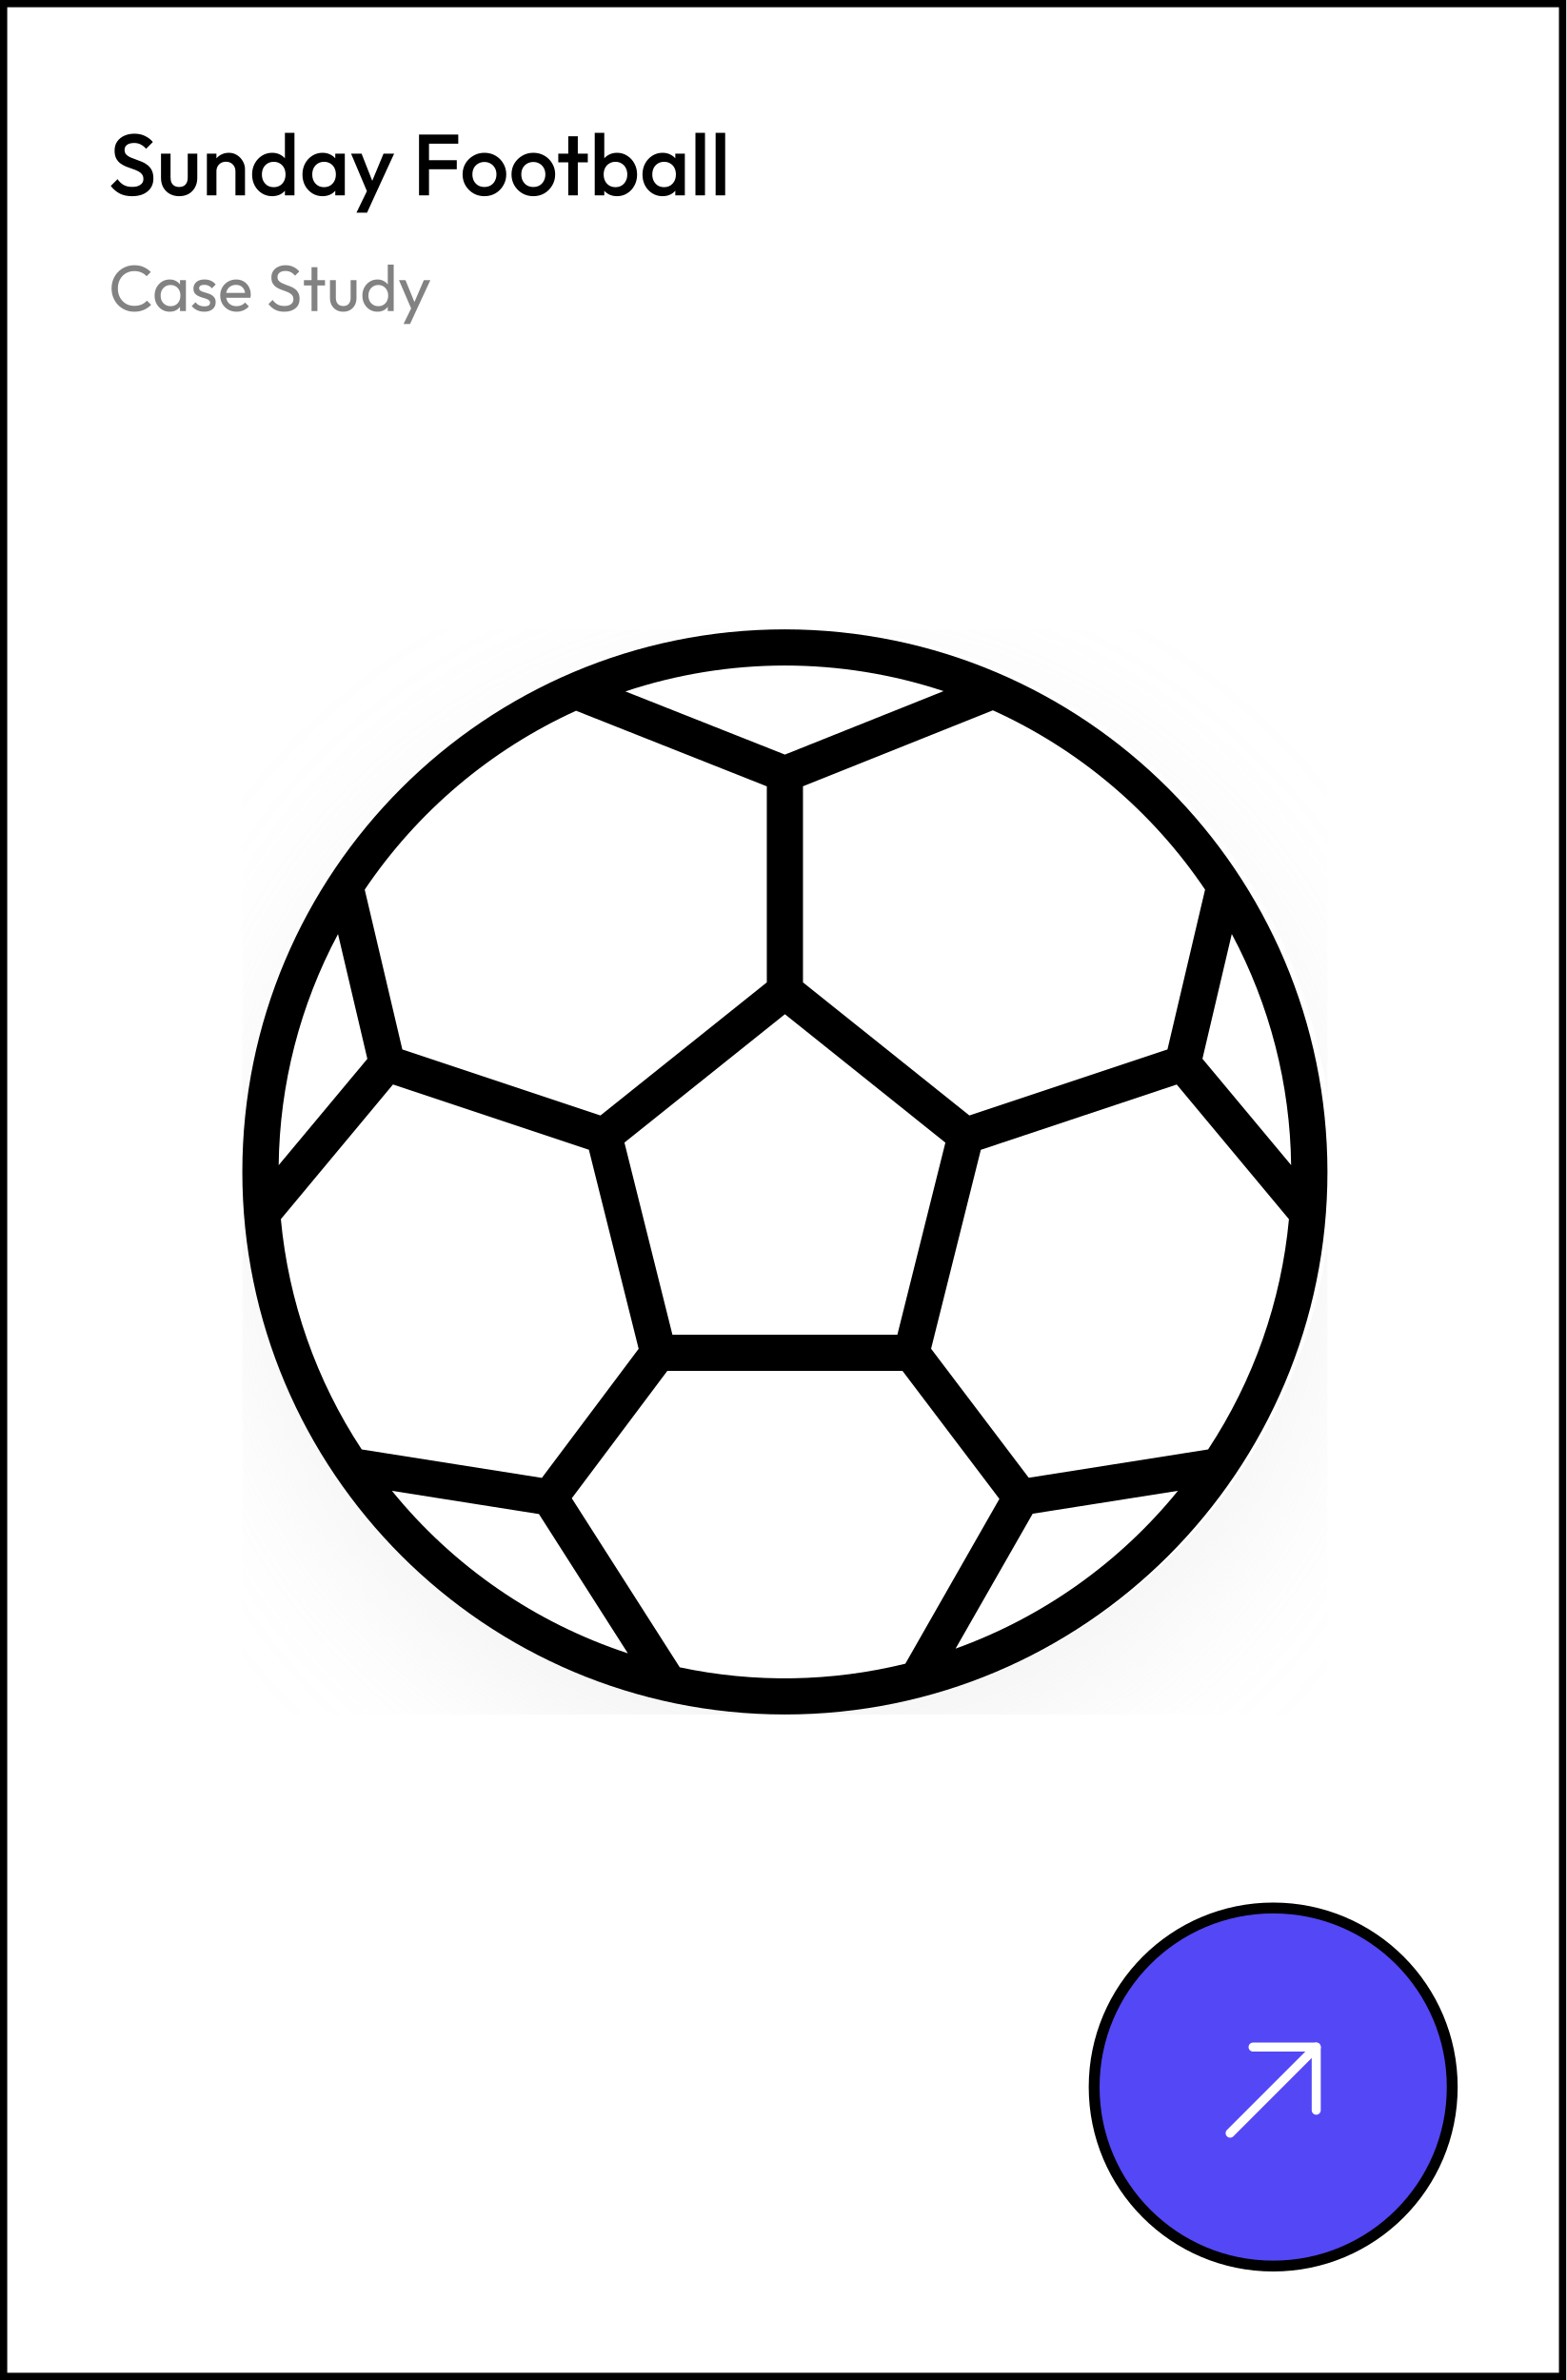
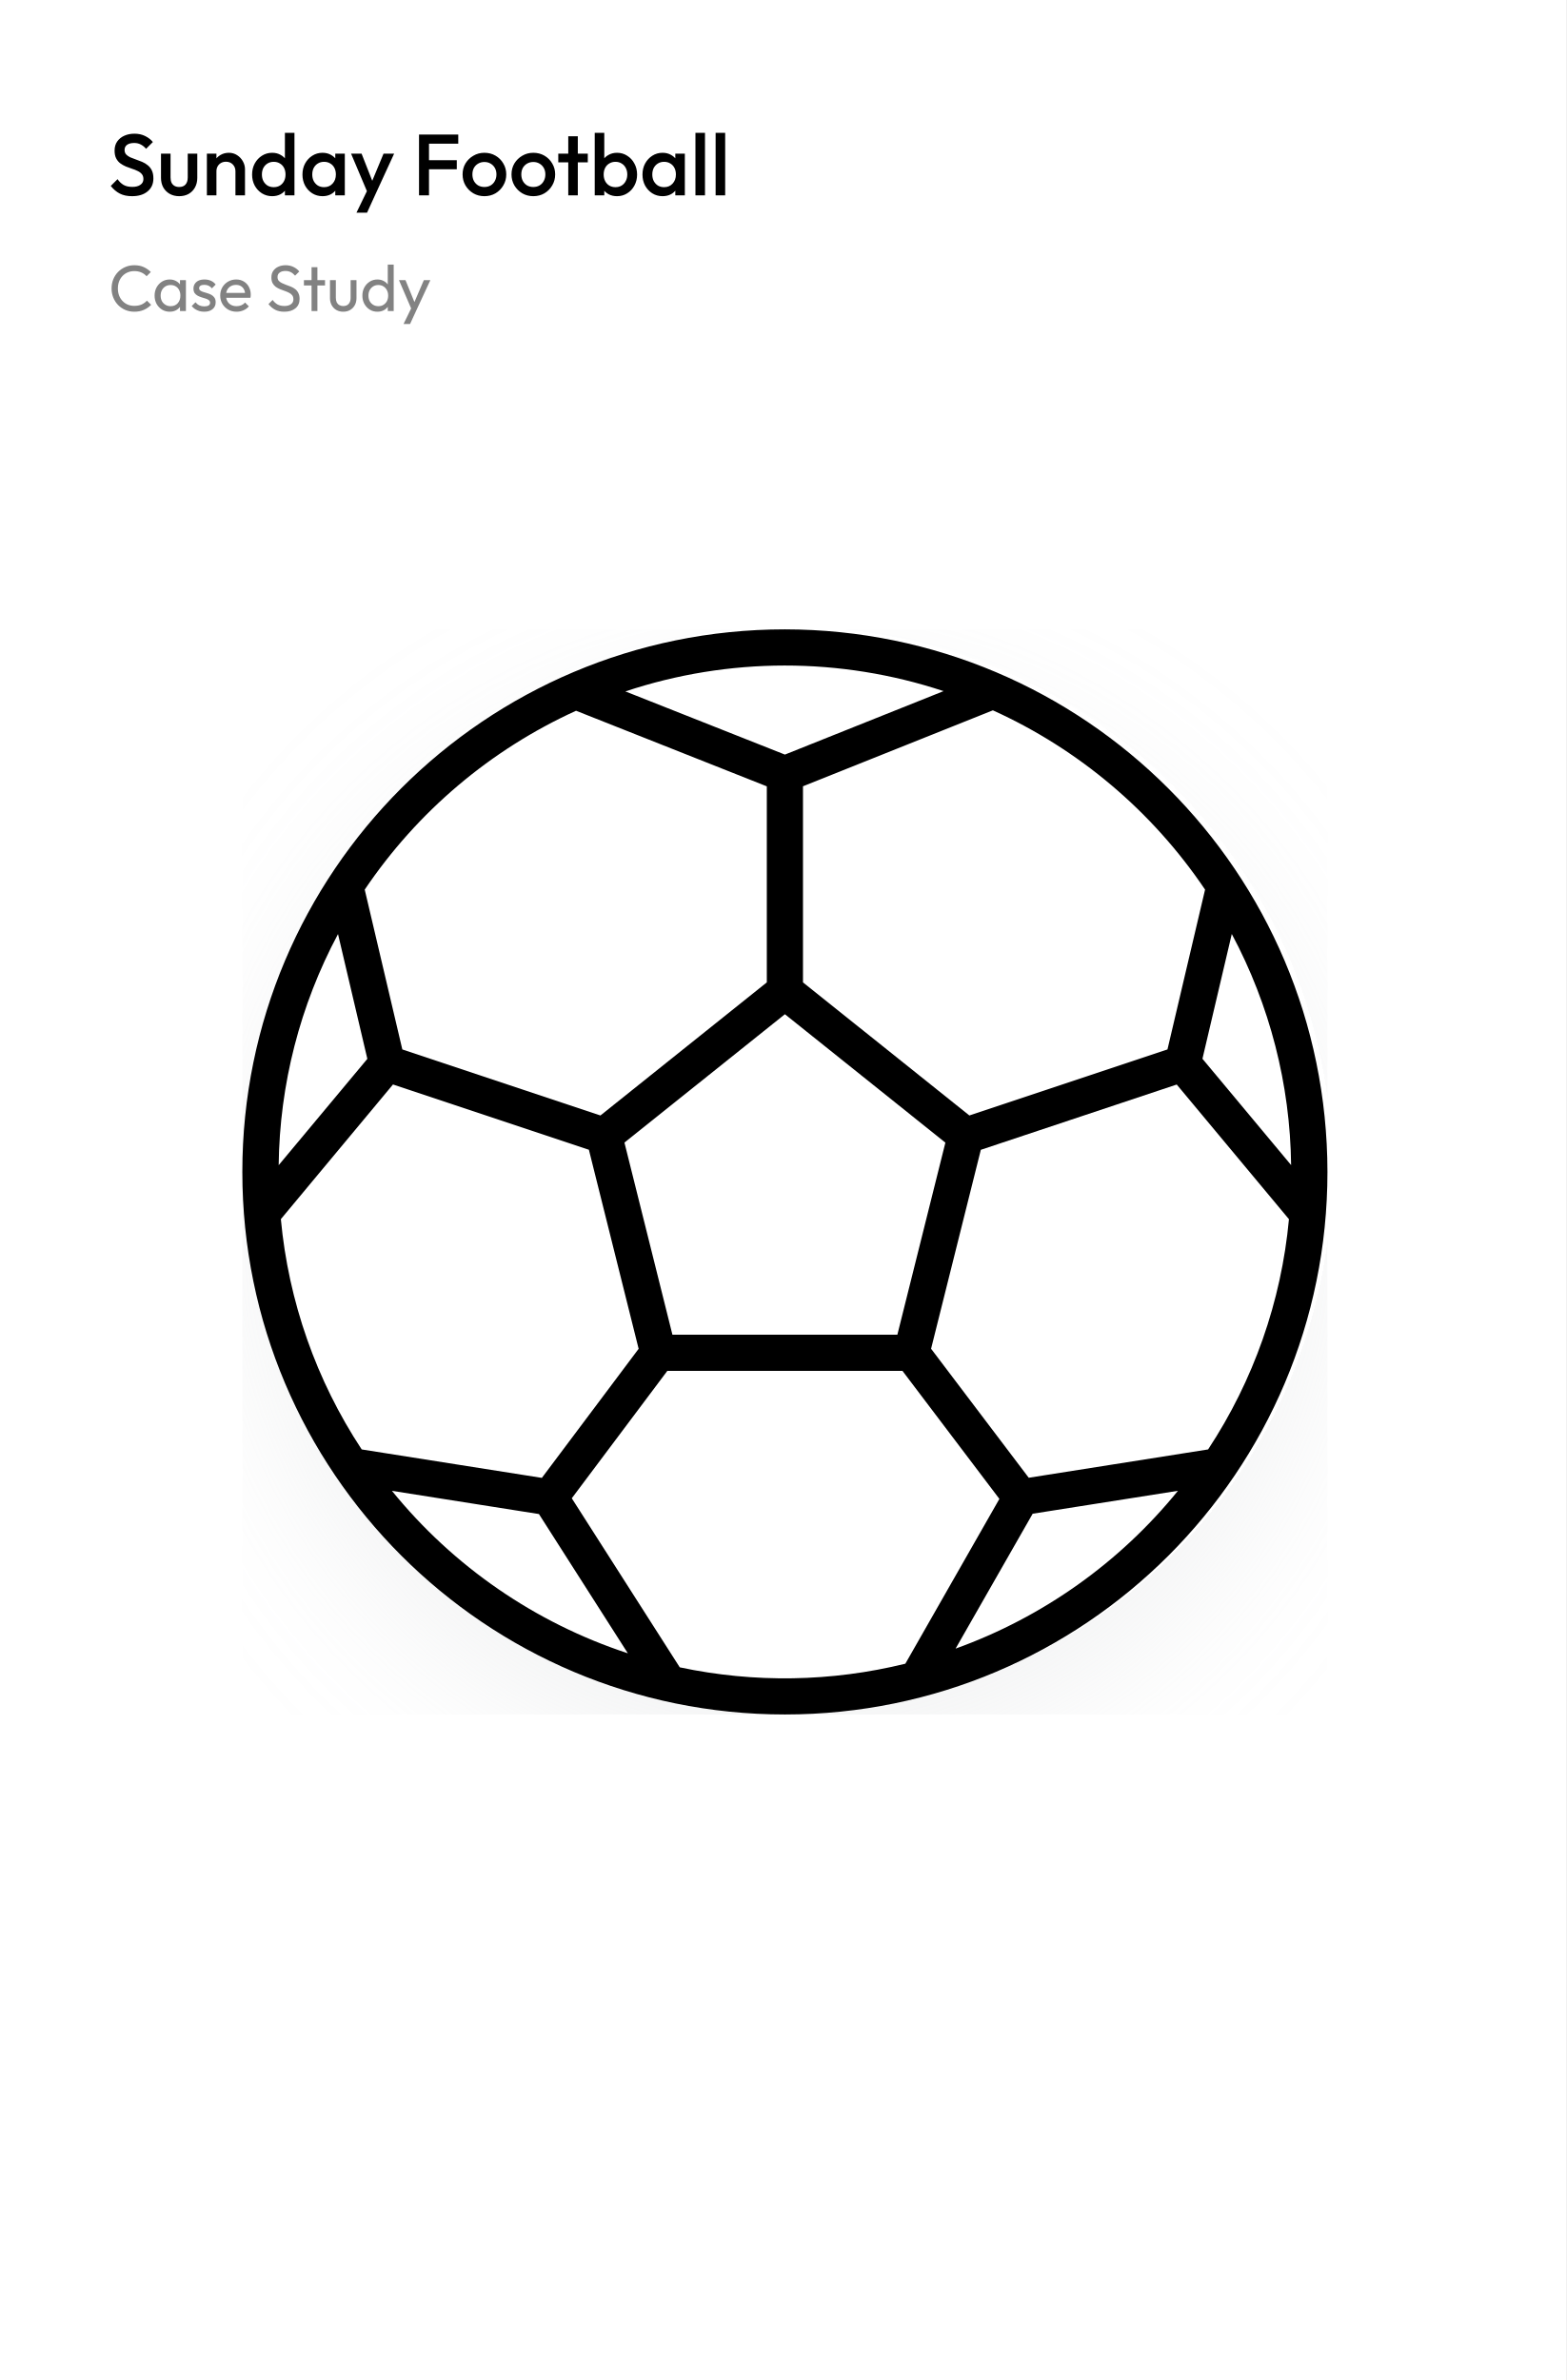
<svg xmlns="http://www.w3.org/2000/svg" width="433" height="658" viewBox="0 0 433 658" fill="none">
  <rect width="433" height="658" fill="white" />
-   <g clip-path="url(#clip0_1797_164)">
-     <g filter="url(#filter0_d_1797_164)">
+   <g clip-path="url(#clip0_1814_778)">
+     <g filter="url(#filter0_d_1814_778)">
      <circle cx="218.17" cy="323.417" r="150" fill="white" />
    </g>
    <path d="M217 174C134.158 174 67 241.158 67 324C67 406.842 134.158 474 217 474C299.842 474 367 406.842 367 324C366.907 241.197 299.803 174.093 217 174ZM333.165 245.951L322.769 290.14L268.001 308.395L222 271.6V217.384L274.5 196.385C298.27 207.154 318.577 224.312 333.165 245.951ZM334 400.726L284.415 408.556L257.415 372.889L271.17 317.889L325.33 299.84L356.355 337.069C354.241 359.801 346.563 381.664 334 400.726ZM149.805 408.59L100 400.726C87.437 381.659 79.761 359.791 77.649 337.054L108.65 299.825L162.811 317.875L176.565 372.904L149.805 408.59ZM77.044 322.135C77.31 299.83 82.938 277.914 93.45 258.241L101.561 292.74L77.044 322.135ZM185.904 369L172.64 315.89L217 280.404L261.37 315.904L248.096 369H185.904ZM332.439 292.721L340.55 258.221C351.062 277.894 356.69 299.808 356.956 322.115L332.439 292.721ZM260.865 191.075L217 208.619L172.901 191.156C201.446 181.642 232.303 181.615 260.865 191.075ZM159.261 196.5L212 217.401V271.6L165.999 308.395L111.231 290.14L100.835 245.951C115.374 224.391 135.594 207.276 159.261 196.5ZM108.355 412.169L149 418.59L173.58 457.091C147.979 448.683 125.337 433.089 108.355 412.169ZM187.916 460.941L158.079 414.229L184.5 379H249.5L276.299 414.4L250.301 459.964C229.849 465.001 208.523 465.343 187.92 460.965L187.916 460.941ZM264.19 455.794L285.501 418.5L325.665 412.164C309.529 432.035 288.272 447.12 264.19 455.794Z" fill="black" />
  </g>
  <path d="M36.504 54.24C35.176 54.24 34.048 54 33.12 53.52C32.192 53.04 31.36 52.336 30.624 51.408L32.496 49.536C32.96 50.208 33.512 50.736 34.152 51.12C34.792 51.488 35.608 51.672 36.6 51.672C37.528 51.672 38.264 51.48 38.808 51.096C39.368 50.712 39.648 50.184 39.648 49.512C39.648 48.952 39.504 48.496 39.216 48.144C38.928 47.792 38.544 47.504 38.064 47.28C37.6 47.04 37.08 46.832 36.504 46.656C35.944 46.464 35.376 46.256 34.8 46.032C34.24 45.792 33.72 45.496 33.24 45.144C32.776 44.792 32.4 44.336 32.112 43.776C31.824 43.216 31.68 42.504 31.68 41.64C31.68 40.648 31.92 39.808 32.4 39.12C32.896 38.416 33.56 37.88 34.392 37.512C35.224 37.144 36.152 36.96 37.176 36.96C38.28 36.96 39.264 37.176 40.128 37.608C41.008 38.04 41.72 38.592 42.264 39.264L40.392 41.136C39.912 40.592 39.408 40.192 38.88 39.936C38.368 39.664 37.776 39.528 37.104 39.528C36.272 39.528 35.616 39.696 35.136 40.032C34.672 40.368 34.44 40.84 34.44 41.448C34.44 41.96 34.584 42.376 34.872 42.696C35.16 43 35.536 43.264 36 43.488C36.48 43.696 37 43.896 37.56 44.088C38.136 44.28 38.704 44.496 39.264 44.736C39.84 44.976 40.36 45.288 40.824 45.672C41.304 46.04 41.688 46.52 41.976 47.112C42.264 47.704 42.408 48.448 42.408 49.344C42.408 50.848 41.872 52.04 40.8 52.92C39.744 53.8 38.312 54.24 36.504 54.24ZM49.528 54.24C48.552 54.24 47.68 54.024 46.912 53.592C46.16 53.16 45.568 52.568 45.136 51.816C44.72 51.048 44.512 50.168 44.512 49.176V42.48H47.152V49.056C47.152 49.616 47.24 50.096 47.416 50.496C47.608 50.88 47.88 51.176 48.232 51.384C48.6 51.592 49.032 51.696 49.528 51.696C50.296 51.696 50.88 51.472 51.28 51.024C51.696 50.56 51.904 49.904 51.904 49.056V42.48H54.544V49.176C54.544 50.184 54.328 51.072 53.896 51.84C53.48 52.592 52.896 53.184 52.144 53.616C51.392 54.032 50.52 54.24 49.528 54.24ZM65.094 54V47.352C65.094 46.584 64.846 45.952 64.35 45.456C63.87 44.96 63.246 44.712 62.478 44.712C61.966 44.712 61.51 44.824 61.11 45.048C60.71 45.272 60.398 45.584 60.174 45.984C59.95 46.384 59.838 46.84 59.838 47.352L58.806 46.776C58.806 45.896 58.998 45.12 59.382 44.448C59.766 43.76 60.294 43.224 60.966 42.84C61.654 42.44 62.422 42.24 63.27 42.24C64.134 42.24 64.902 42.464 65.574 42.912C66.246 43.344 66.774 43.912 67.158 44.616C67.542 45.304 67.734 46.024 67.734 46.776V54H65.094ZM57.198 54V42.48H59.838V54H57.198ZM75.241 54.24C74.201 54.24 73.257 53.976 72.409 53.448C71.577 52.92 70.913 52.208 70.417 51.312C69.937 50.4 69.697 49.384 69.697 48.264C69.697 47.128 69.937 46.112 70.417 45.216C70.913 44.304 71.577 43.584 72.409 43.056C73.257 42.512 74.201 42.24 75.241 42.24C76.121 42.24 76.897 42.432 77.569 42.816C78.257 43.184 78.801 43.696 79.201 44.352C79.601 45.008 79.801 45.752 79.801 46.584V49.896C79.801 50.728 79.601 51.472 79.201 52.128C78.817 52.784 78.281 53.304 77.593 53.688C76.905 54.056 76.121 54.24 75.241 54.24ZM75.673 51.744C76.329 51.744 76.897 51.6 77.377 51.312C77.873 51.008 78.257 50.592 78.529 50.064C78.801 49.536 78.937 48.928 78.937 48.24C78.937 47.552 78.801 46.944 78.529 46.416C78.257 45.888 77.873 45.48 77.377 45.192C76.897 44.888 76.329 44.736 75.673 44.736C75.033 44.736 74.465 44.888 73.969 45.192C73.489 45.48 73.105 45.888 72.817 46.416C72.545 46.944 72.409 47.552 72.409 48.24C72.409 48.928 72.545 49.536 72.817 50.064C73.105 50.592 73.489 51.008 73.969 51.312C74.465 51.6 75.033 51.744 75.673 51.744ZM81.409 54H78.769V50.904L79.225 48.096L78.769 45.312V36.72H81.409V54ZM89.163 54.24C88.123 54.24 87.179 53.976 86.331 53.448C85.499 52.92 84.835 52.208 84.339 51.312C83.859 50.4 83.619 49.384 83.619 48.264C83.619 47.128 83.859 46.112 84.339 45.216C84.835 44.304 85.499 43.584 86.331 43.056C87.179 42.512 88.123 42.24 89.163 42.24C90.043 42.24 90.819 42.432 91.491 42.816C92.179 43.184 92.723 43.696 93.123 44.352C93.523 45.008 93.723 45.752 93.723 46.584V49.896C93.723 50.728 93.523 51.472 93.123 52.128C92.739 52.784 92.203 53.304 91.515 53.688C90.827 54.056 90.043 54.24 89.163 54.24ZM89.595 51.744C90.571 51.744 91.355 51.416 91.947 50.76C92.555 50.104 92.859 49.264 92.859 48.24C92.859 47.552 92.723 46.944 92.451 46.416C92.179 45.888 91.795 45.48 91.299 45.192C90.819 44.888 90.251 44.736 89.595 44.736C88.955 44.736 88.387 44.888 87.891 45.192C87.411 45.48 87.027 45.888 86.739 46.416C86.467 46.944 86.331 47.552 86.331 48.24C86.331 48.928 86.467 49.536 86.739 50.064C87.027 50.592 87.411 51.008 87.891 51.312C88.387 51.6 88.955 51.744 89.595 51.744ZM92.691 54V50.904L93.147 48.096L92.691 45.312V42.48H95.331V54H92.691ZM101.981 54.12L97.061 42.48H99.965L103.325 51.024H102.485L106.037 42.48H108.965L103.613 54.12H101.981ZM98.549 58.8L102.125 51.432L103.613 54.12L101.477 58.8H98.549ZM115.847 54V37.2H118.607V54H115.847ZM117.743 46.8V44.28H126.287V46.8H117.743ZM117.743 39.72V37.2H126.695V39.72H117.743ZM133.916 54.24C132.796 54.24 131.78 53.976 130.868 53.448C129.956 52.904 129.228 52.176 128.684 51.264C128.156 50.352 127.892 49.336 127.892 48.216C127.892 47.096 128.156 46.088 128.684 45.192C129.228 44.296 129.956 43.584 130.868 43.056C131.78 42.512 132.796 42.24 133.916 42.24C135.052 42.24 136.076 42.504 136.988 43.032C137.9 43.56 138.62 44.28 139.148 45.192C139.692 46.088 139.964 47.096 139.964 48.216C139.964 49.336 139.692 50.352 139.148 51.264C138.62 52.176 137.9 52.904 136.988 53.448C136.076 53.976 135.052 54.24 133.916 54.24ZM133.916 51.696C134.572 51.696 135.148 51.552 135.644 51.264C136.156 50.96 136.548 50.544 136.82 50.016C137.108 49.488 137.252 48.888 137.252 48.216C137.252 47.544 137.108 46.952 136.82 46.44C136.532 45.928 136.14 45.528 135.644 45.24C135.148 44.936 134.572 44.784 133.916 44.784C133.276 44.784 132.7 44.936 132.188 45.24C131.692 45.528 131.3 45.928 131.012 46.44C130.74 46.952 130.604 47.544 130.604 48.216C130.604 48.888 130.74 49.488 131.012 50.016C131.3 50.544 131.692 50.96 132.188 51.264C132.7 51.552 133.276 51.696 133.916 51.696ZM147.439 54.24C146.319 54.24 145.303 53.976 144.391 53.448C143.479 52.904 142.751 52.176 142.207 51.264C141.679 50.352 141.415 49.336 141.415 48.216C141.415 47.096 141.679 46.088 142.207 45.192C142.751 44.296 143.479 43.584 144.391 43.056C145.303 42.512 146.319 42.24 147.439 42.24C148.575 42.24 149.599 42.504 150.511 43.032C151.423 43.56 152.143 44.28 152.671 45.192C153.215 46.088 153.487 47.096 153.487 48.216C153.487 49.336 153.215 50.352 152.671 51.264C152.143 52.176 151.423 52.904 150.511 53.448C149.599 53.976 148.575 54.24 147.439 54.24ZM147.439 51.696C148.095 51.696 148.671 51.552 149.167 51.264C149.679 50.96 150.071 50.544 150.343 50.016C150.631 49.488 150.775 48.888 150.775 48.216C150.775 47.544 150.631 46.952 150.343 46.44C150.055 45.928 149.663 45.528 149.167 45.24C148.671 44.936 148.095 44.784 147.439 44.784C146.799 44.784 146.223 44.936 145.711 45.24C145.215 45.528 144.823 45.928 144.535 46.44C144.263 46.952 144.127 47.544 144.127 48.216C144.127 48.888 144.263 49.488 144.535 50.016C144.823 50.544 145.215 50.96 145.711 51.264C146.223 51.552 146.799 51.696 147.439 51.696ZM157.107 54V37.68H159.747V54H157.107ZM154.347 44.88V42.48H162.507V44.88H154.347ZM170.593 54.24C169.713 54.24 168.929 54.056 168.241 53.688C167.553 53.304 167.009 52.784 166.609 52.128C166.225 51.472 166.033 50.728 166.033 49.896V46.584C166.033 45.752 166.233 45.008 166.633 44.352C167.033 43.696 167.577 43.184 168.265 42.816C168.953 42.432 169.729 42.24 170.593 42.24C171.633 42.24 172.569 42.512 173.401 43.056C174.249 43.584 174.913 44.304 175.393 45.216C175.889 46.112 176.137 47.128 176.137 48.264C176.137 49.384 175.889 50.4 175.393 51.312C174.913 52.208 174.249 52.92 173.401 53.448C172.569 53.976 171.633 54.24 170.593 54.24ZM170.161 51.744C170.801 51.744 171.361 51.6 171.841 51.312C172.337 51.008 172.721 50.592 172.993 50.064C173.281 49.536 173.425 48.928 173.425 48.24C173.425 47.552 173.281 46.944 172.993 46.416C172.721 45.888 172.337 45.48 171.841 45.192C171.361 44.888 170.801 44.736 170.161 44.736C169.521 44.736 168.953 44.888 168.457 45.192C167.961 45.48 167.577 45.888 167.305 46.416C167.033 46.944 166.897 47.552 166.897 48.24C166.897 48.928 167.033 49.536 167.305 50.064C167.577 50.592 167.961 51.008 168.457 51.312C168.953 51.6 169.521 51.744 170.161 51.744ZM164.425 54V36.72H167.065V45.312L166.609 48.096L167.065 50.904V54H164.425ZM183.171 54.24C182.131 54.24 181.187 53.976 180.339 53.448C179.507 52.92 178.843 52.208 178.347 51.312C177.867 50.4 177.627 49.384 177.627 48.264C177.627 47.128 177.867 46.112 178.347 45.216C178.843 44.304 179.507 43.584 180.339 43.056C181.187 42.512 182.131 42.24 183.171 42.24C184.051 42.24 184.827 42.432 185.499 42.816C186.187 43.184 186.731 43.696 187.131 44.352C187.531 45.008 187.731 45.752 187.731 46.584V49.896C187.731 50.728 187.531 51.472 187.131 52.128C186.747 52.784 186.211 53.304 185.523 53.688C184.835 54.056 184.051 54.24 183.171 54.24ZM183.603 51.744C184.579 51.744 185.363 51.416 185.955 50.76C186.563 50.104 186.867 49.264 186.867 48.24C186.867 47.552 186.731 46.944 186.459 46.416C186.187 45.888 185.803 45.48 185.307 45.192C184.827 44.888 184.259 44.736 183.603 44.736C182.963 44.736 182.395 44.888 181.899 45.192C181.419 45.48 181.035 45.888 180.747 46.416C180.475 46.944 180.339 47.552 180.339 48.24C180.339 48.928 180.475 49.536 180.747 50.064C181.035 50.592 181.419 51.008 181.899 51.312C182.395 51.6 182.963 51.744 183.603 51.744ZM186.699 54V50.904L187.155 48.096L186.699 45.312V42.48H189.339V54H186.699ZM192.269 54V36.72H194.909V54H192.269ZM197.847 54V36.72H200.487V54H197.847Z" fill="black" />
  <path d="M37.146 86.18C36.246 86.18 35.412 86.018 34.644 85.694C33.876 85.358 33.204 84.896 32.628 84.308C32.064 83.72 31.626 83.036 31.314 82.256C31.002 81.476 30.846 80.642 30.846 79.754C30.846 78.854 31.002 78.014 31.314 77.234C31.626 76.454 32.064 75.776 32.628 75.2C33.204 74.612 33.87 74.156 34.626 73.832C35.394 73.496 36.228 73.328 37.128 73.328C38.112 73.328 38.976 73.496 39.72 73.832C40.464 74.168 41.124 74.624 41.7 75.2L40.53 76.37C40.134 75.926 39.648 75.578 39.072 75.326C38.508 75.074 37.86 74.948 37.128 74.948C36.468 74.948 35.862 75.068 35.31 75.308C34.758 75.536 34.278 75.866 33.87 76.298C33.462 76.73 33.144 77.24 32.916 77.828C32.7 78.416 32.592 79.058 32.592 79.754C32.592 80.45 32.7 81.092 32.916 81.68C33.144 82.268 33.462 82.778 33.87 83.21C34.278 83.642 34.758 83.978 35.31 84.218C35.862 84.446 36.468 84.56 37.128 84.56C37.908 84.56 38.586 84.434 39.162 84.182C39.738 83.918 40.224 83.564 40.62 83.12L41.79 84.272C41.214 84.872 40.536 85.34 39.756 85.676C38.988 86.012 38.118 86.18 37.146 86.18ZM46.918 86.18C46.138 86.18 45.43 85.988 44.794 85.604C44.158 85.208 43.654 84.674 43.282 84.002C42.922 83.33 42.742 82.574 42.742 81.734C42.742 80.894 42.922 80.138 43.282 79.466C43.654 78.794 44.152 78.26 44.776 77.864C45.412 77.468 46.126 77.27 46.918 77.27C47.566 77.27 48.142 77.408 48.646 77.684C49.162 77.948 49.576 78.32 49.888 78.8C50.2 79.268 50.374 79.814 50.41 80.438V83.012C50.374 83.624 50.2 84.17 49.888 84.65C49.588 85.13 49.18 85.508 48.664 85.784C48.16 86.048 47.578 86.18 46.918 86.18ZM47.188 84.65C47.992 84.65 48.64 84.38 49.132 83.84C49.624 83.288 49.87 82.586 49.87 81.734C49.87 81.146 49.756 80.636 49.528 80.204C49.312 79.76 49 79.418 48.592 79.178C48.184 78.926 47.71 78.8 47.17 78.8C46.63 78.8 46.15 78.926 45.73 79.178C45.322 79.43 44.998 79.778 44.758 80.222C44.53 80.654 44.416 81.152 44.416 81.716C44.416 82.292 44.53 82.802 44.758 83.246C44.998 83.678 45.328 84.02 45.748 84.272C46.168 84.524 46.648 84.65 47.188 84.65ZM49.762 86V83.696L50.068 81.608L49.762 79.538V77.45H51.4V86H49.762ZM56.476 86.18C55.996 86.18 55.54 86.12 55.108 86C54.688 85.868 54.298 85.688 53.938 85.46C53.578 85.22 53.266 84.938 53.002 84.614L54.046 83.57C54.358 83.954 54.718 84.242 55.126 84.434C55.534 84.614 55.99 84.704 56.494 84.704C56.998 84.704 57.388 84.62 57.664 84.452C57.94 84.272 58.078 84.026 58.078 83.714C58.078 83.402 57.964 83.162 57.736 82.994C57.52 82.814 57.238 82.67 56.89 82.562C56.542 82.442 56.17 82.328 55.774 82.22C55.39 82.1 55.024 81.95 54.676 81.77C54.328 81.59 54.04 81.344 53.812 81.032C53.596 80.72 53.488 80.306 53.488 79.79C53.488 79.274 53.614 78.83 53.866 78.458C54.118 78.074 54.466 77.78 54.91 77.576C55.366 77.372 55.912 77.27 56.548 77.27C57.22 77.27 57.814 77.39 58.33 77.63C58.858 77.858 59.29 78.206 59.626 78.674L58.582 79.718C58.342 79.406 58.042 79.166 57.682 78.998C57.334 78.83 56.938 78.746 56.494 78.746C56.026 78.746 55.666 78.83 55.414 78.998C55.174 79.154 55.054 79.376 55.054 79.664C55.054 79.952 55.162 80.174 55.378 80.33C55.594 80.486 55.876 80.618 56.224 80.726C56.584 80.834 56.956 80.948 57.34 81.068C57.724 81.176 58.09 81.326 58.438 81.518C58.786 81.71 59.068 81.968 59.284 82.292C59.512 82.616 59.626 83.042 59.626 83.57C59.626 84.374 59.338 85.01 58.762 85.478C58.198 85.946 57.436 86.18 56.476 86.18ZM65.4 86.18C64.548 86.18 63.78 85.988 63.096 85.604C62.412 85.208 61.872 84.674 61.476 84.002C61.08 83.33 60.882 82.568 60.882 81.716C60.882 80.876 61.074 80.12 61.458 79.448C61.854 78.776 62.382 78.248 63.042 77.864C63.714 77.468 64.464 77.27 65.292 77.27C66.084 77.27 66.78 77.45 67.38 77.81C67.992 78.17 68.466 78.668 68.802 79.304C69.15 79.94 69.324 80.66 69.324 81.464C69.324 81.584 69.318 81.716 69.306 81.86C69.294 81.992 69.27 82.148 69.234 82.328H62.016V80.978H68.37L67.776 81.5C67.776 80.924 67.674 80.438 67.47 80.042C67.266 79.634 66.978 79.322 66.606 79.106C66.234 78.878 65.784 78.764 65.256 78.764C64.704 78.764 64.218 78.884 63.798 79.124C63.378 79.364 63.054 79.7 62.826 80.132C62.598 80.564 62.484 81.074 62.484 81.662C62.484 82.262 62.604 82.79 62.844 83.246C63.084 83.69 63.426 84.038 63.87 84.29C64.314 84.53 64.824 84.65 65.4 84.65C65.88 84.65 66.318 84.566 66.714 84.398C67.122 84.23 67.47 83.978 67.758 83.642L68.802 84.704C68.394 85.184 67.89 85.55 67.29 85.802C66.702 86.054 66.072 86.18 65.4 86.18ZM78.597 86.18C77.612 86.18 76.772 86 76.076 85.64C75.38 85.28 74.763 84.758 74.222 84.074L75.374 82.922C75.77 83.474 76.227 83.894 76.743 84.182C77.258 84.458 77.894 84.596 78.65 84.596C79.394 84.596 79.989 84.434 80.433 84.11C80.888 83.786 81.117 83.342 81.117 82.778C81.117 82.31 81.008 81.932 80.793 81.644C80.576 81.356 80.282 81.122 79.91 80.942C79.55 80.75 79.154 80.582 78.722 80.438C78.29 80.282 77.859 80.12 77.427 79.952C76.995 79.772 76.599 79.556 76.239 79.304C75.879 79.04 75.585 78.698 75.356 78.278C75.141 77.858 75.032 77.33 75.032 76.694C75.032 75.986 75.201 75.386 75.537 74.894C75.885 74.39 76.353 74.006 76.941 73.742C77.54 73.466 78.213 73.328 78.957 73.328C79.772 73.328 80.504 73.49 81.153 73.814C81.8 74.126 82.329 74.54 82.737 75.056L81.585 76.208C81.213 75.776 80.811 75.452 80.379 75.236C79.959 75.02 79.472 74.912 78.921 74.912C78.249 74.912 77.715 75.062 77.319 75.362C76.922 75.65 76.725 76.058 76.725 76.586C76.725 77.006 76.832 77.348 77.049 77.612C77.276 77.864 77.57 78.08 77.93 78.26C78.29 78.44 78.686 78.608 79.118 78.764C79.562 78.908 80.001 79.07 80.433 79.25C80.865 79.43 81.26 79.658 81.621 79.934C81.981 80.21 82.269 80.57 82.484 81.014C82.713 81.446 82.826 81.992 82.826 82.652C82.826 83.756 82.442 84.62 81.674 85.244C80.918 85.868 79.892 86.18 78.597 86.18ZM86.133 86V73.868H87.753V86H86.133ZM84.027 78.926V77.45H89.859V78.926H84.027ZM94.884 86.18C94.188 86.18 93.558 86.024 92.994 85.712C92.442 85.388 92.01 84.944 91.698 84.38C91.386 83.816 91.23 83.162 91.23 82.418V77.45H92.85V82.346C92.85 82.814 92.928 83.222 93.084 83.57C93.252 83.906 93.492 84.164 93.804 84.344C94.116 84.524 94.482 84.614 94.902 84.614C95.538 84.614 96.036 84.416 96.396 84.02C96.756 83.612 96.936 83.054 96.936 82.346V77.45H98.556V82.418C98.556 83.162 98.4 83.816 98.088 84.38C97.776 84.944 97.344 85.388 96.792 85.712C96.252 86.024 95.616 86.18 94.884 86.18ZM104.345 86.18C103.553 86.18 102.845 85.988 102.221 85.604C101.597 85.208 101.099 84.674 100.727 84.002C100.367 83.33 100.187 82.574 100.187 81.734C100.187 80.894 100.367 80.138 100.727 79.466C101.099 78.794 101.597 78.26 102.221 77.864C102.845 77.468 103.553 77.27 104.345 77.27C104.981 77.27 105.557 77.408 106.073 77.684C106.589 77.948 107.003 78.32 107.315 78.8C107.639 79.268 107.819 79.814 107.855 80.438V83.012C107.819 83.624 107.645 84.17 107.333 84.65C107.021 85.13 106.607 85.508 106.091 85.784C105.575 86.048 104.993 86.18 104.345 86.18ZM104.615 84.65C105.155 84.65 105.623 84.524 106.019 84.272C106.427 84.02 106.745 83.678 106.973 83.246C107.201 82.802 107.315 82.298 107.315 81.734C107.315 81.146 107.195 80.636 106.955 80.204C106.727 79.772 106.409 79.43 106.001 79.178C105.605 78.926 105.137 78.8 104.597 78.8C104.057 78.8 103.583 78.926 103.175 79.178C102.767 79.43 102.443 79.778 102.203 80.222C101.975 80.654 101.861 81.152 101.861 81.716C101.861 82.292 101.975 82.802 102.203 83.246C102.443 83.678 102.767 84.02 103.175 84.272C103.595 84.524 104.075 84.65 104.615 84.65ZM108.845 86H107.207V83.696L107.513 81.608L107.207 79.538V73.148H108.845V86ZM114.012 86.072L110.304 77.45H112.104L114.858 84.2H114.282L117.18 77.45H118.98L114.984 86.072H114.012ZM111.564 89.582L114.084 84.416L114.984 86.072L113.364 89.582H111.564Z" fill="#828282" />
-   <circle cx="352" cy="577" r="49.5" fill="#5447F6" stroke="black" stroke-width="3" />
-   <path d="M363.899 565.953L340.099 589.753" stroke="white" stroke-width="2.5" stroke-miterlimit="10" stroke-linecap="round" stroke-linejoin="round" />
-   <path d="M363.899 583.412V565.953H346.44" stroke="white" stroke-width="2.5" stroke-miterlimit="10" stroke-linecap="round" stroke-linejoin="round" />
-   <rect x="1" y="1" width="431" height="656" stroke="black" stroke-width="2" />
  <defs>
-     <filter id="filter0_d_1797_164" x="28.17" y="149.417" width="380" height="380" filterUnits="userSpaceOnUse" color-interpolation-filters="sRGB">
+     <filter id="filter0_d_1814_778" x="28.17" y="149.417" width="380" height="380" filterUnits="userSpaceOnUse" color-interpolation-filters="sRGB">
      <feFlood flood-opacity="0" result="BackgroundImageFix" />
      <feColorMatrix in="SourceAlpha" type="matrix" values="0 0 0 0 0 0 0 0 0 0 0 0 0 0 0 0 0 0 127 0" result="hardAlpha" />
      <feOffset dy="16" />
      <feGaussianBlur stdDeviation="20" />
      <feComposite in2="hardAlpha" operator="out" />
      <feColorMatrix type="matrix" values="0 0 0 0 0.761 0 0 0 0 0.773 0 0 0 0 0.784 0 0 0 0.2 0" />
-       <feBlend mode="normal" in2="BackgroundImageFix" result="effect1_dropShadow_1797_164" />
-       <feBlend mode="normal" in="SourceGraphic" in2="effect1_dropShadow_1797_164" result="shape" />
+       <feBlend mode="normal" in2="BackgroundImageFix" result="effect1_dropShadow_1814_778" />
+       <feBlend mode="normal" in="SourceGraphic" in2="effect1_dropShadow_1814_778" result="shape" />
    </filter>
-     <clipPath id="clip0_1797_164">
+     <clipPath id="clip0_1814_778">
      <rect width="300" height="300" fill="white" transform="translate(67 174)" />
    </clipPath>
  </defs>
</svg>
